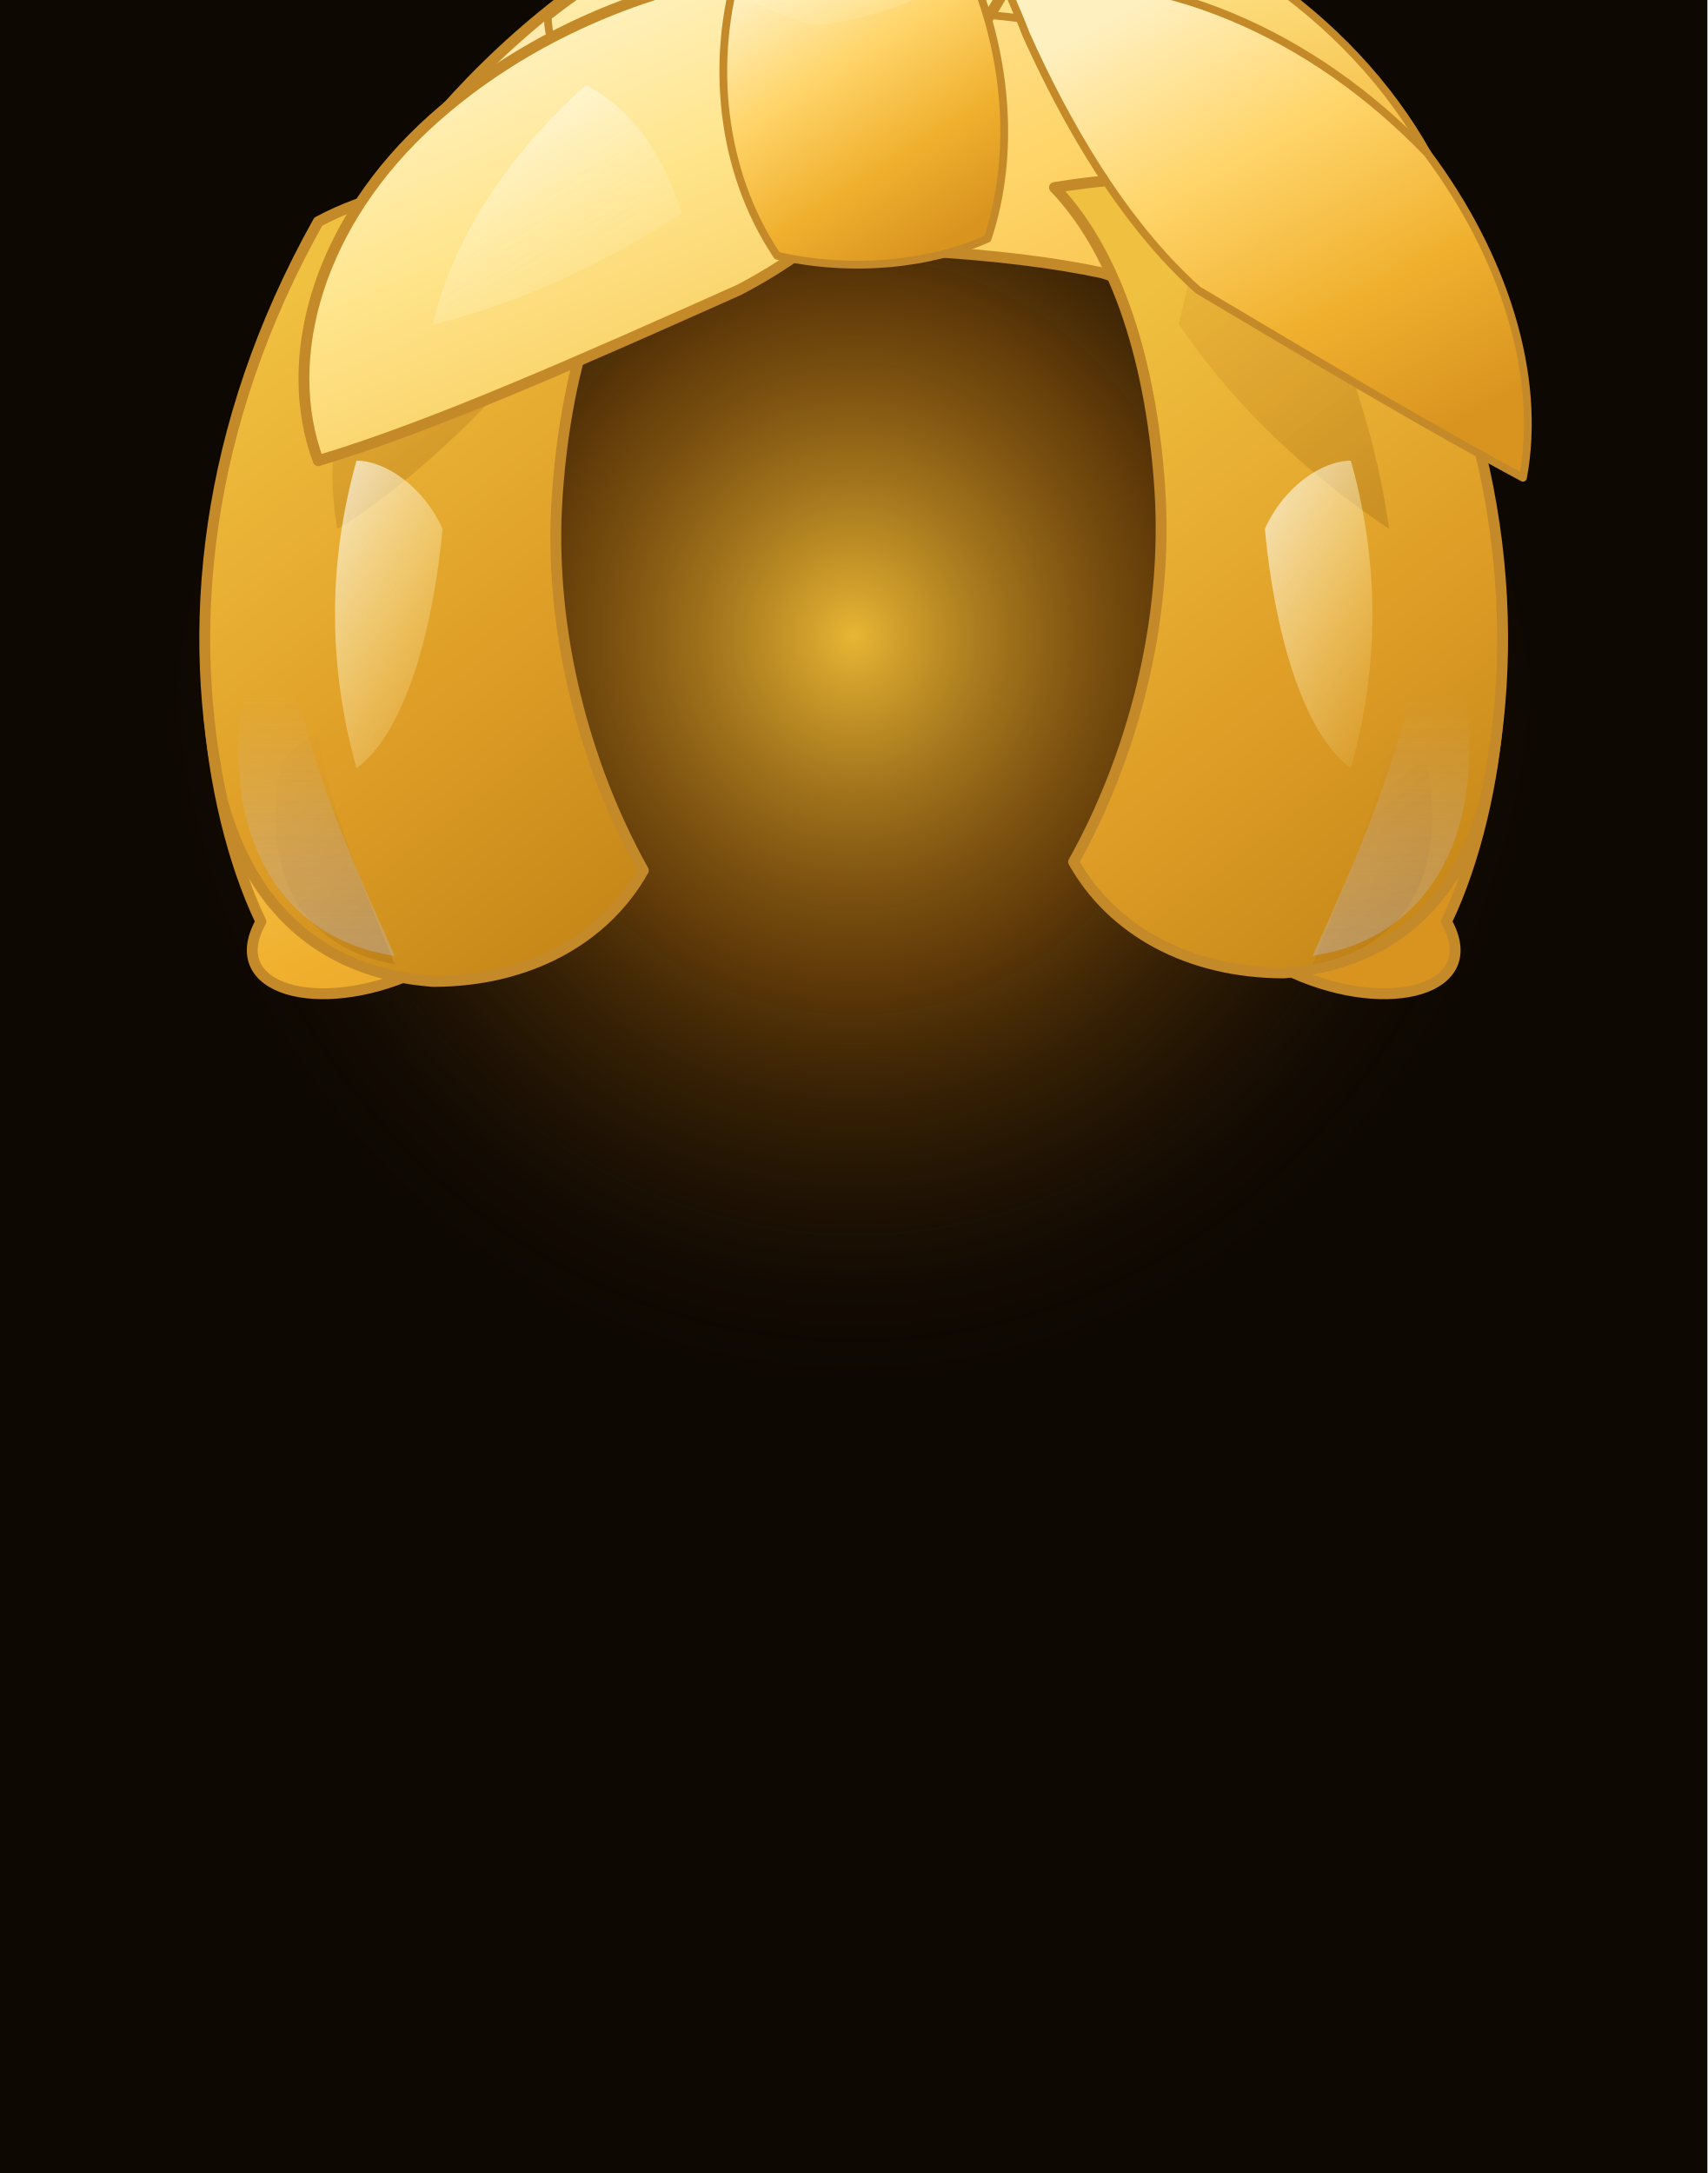
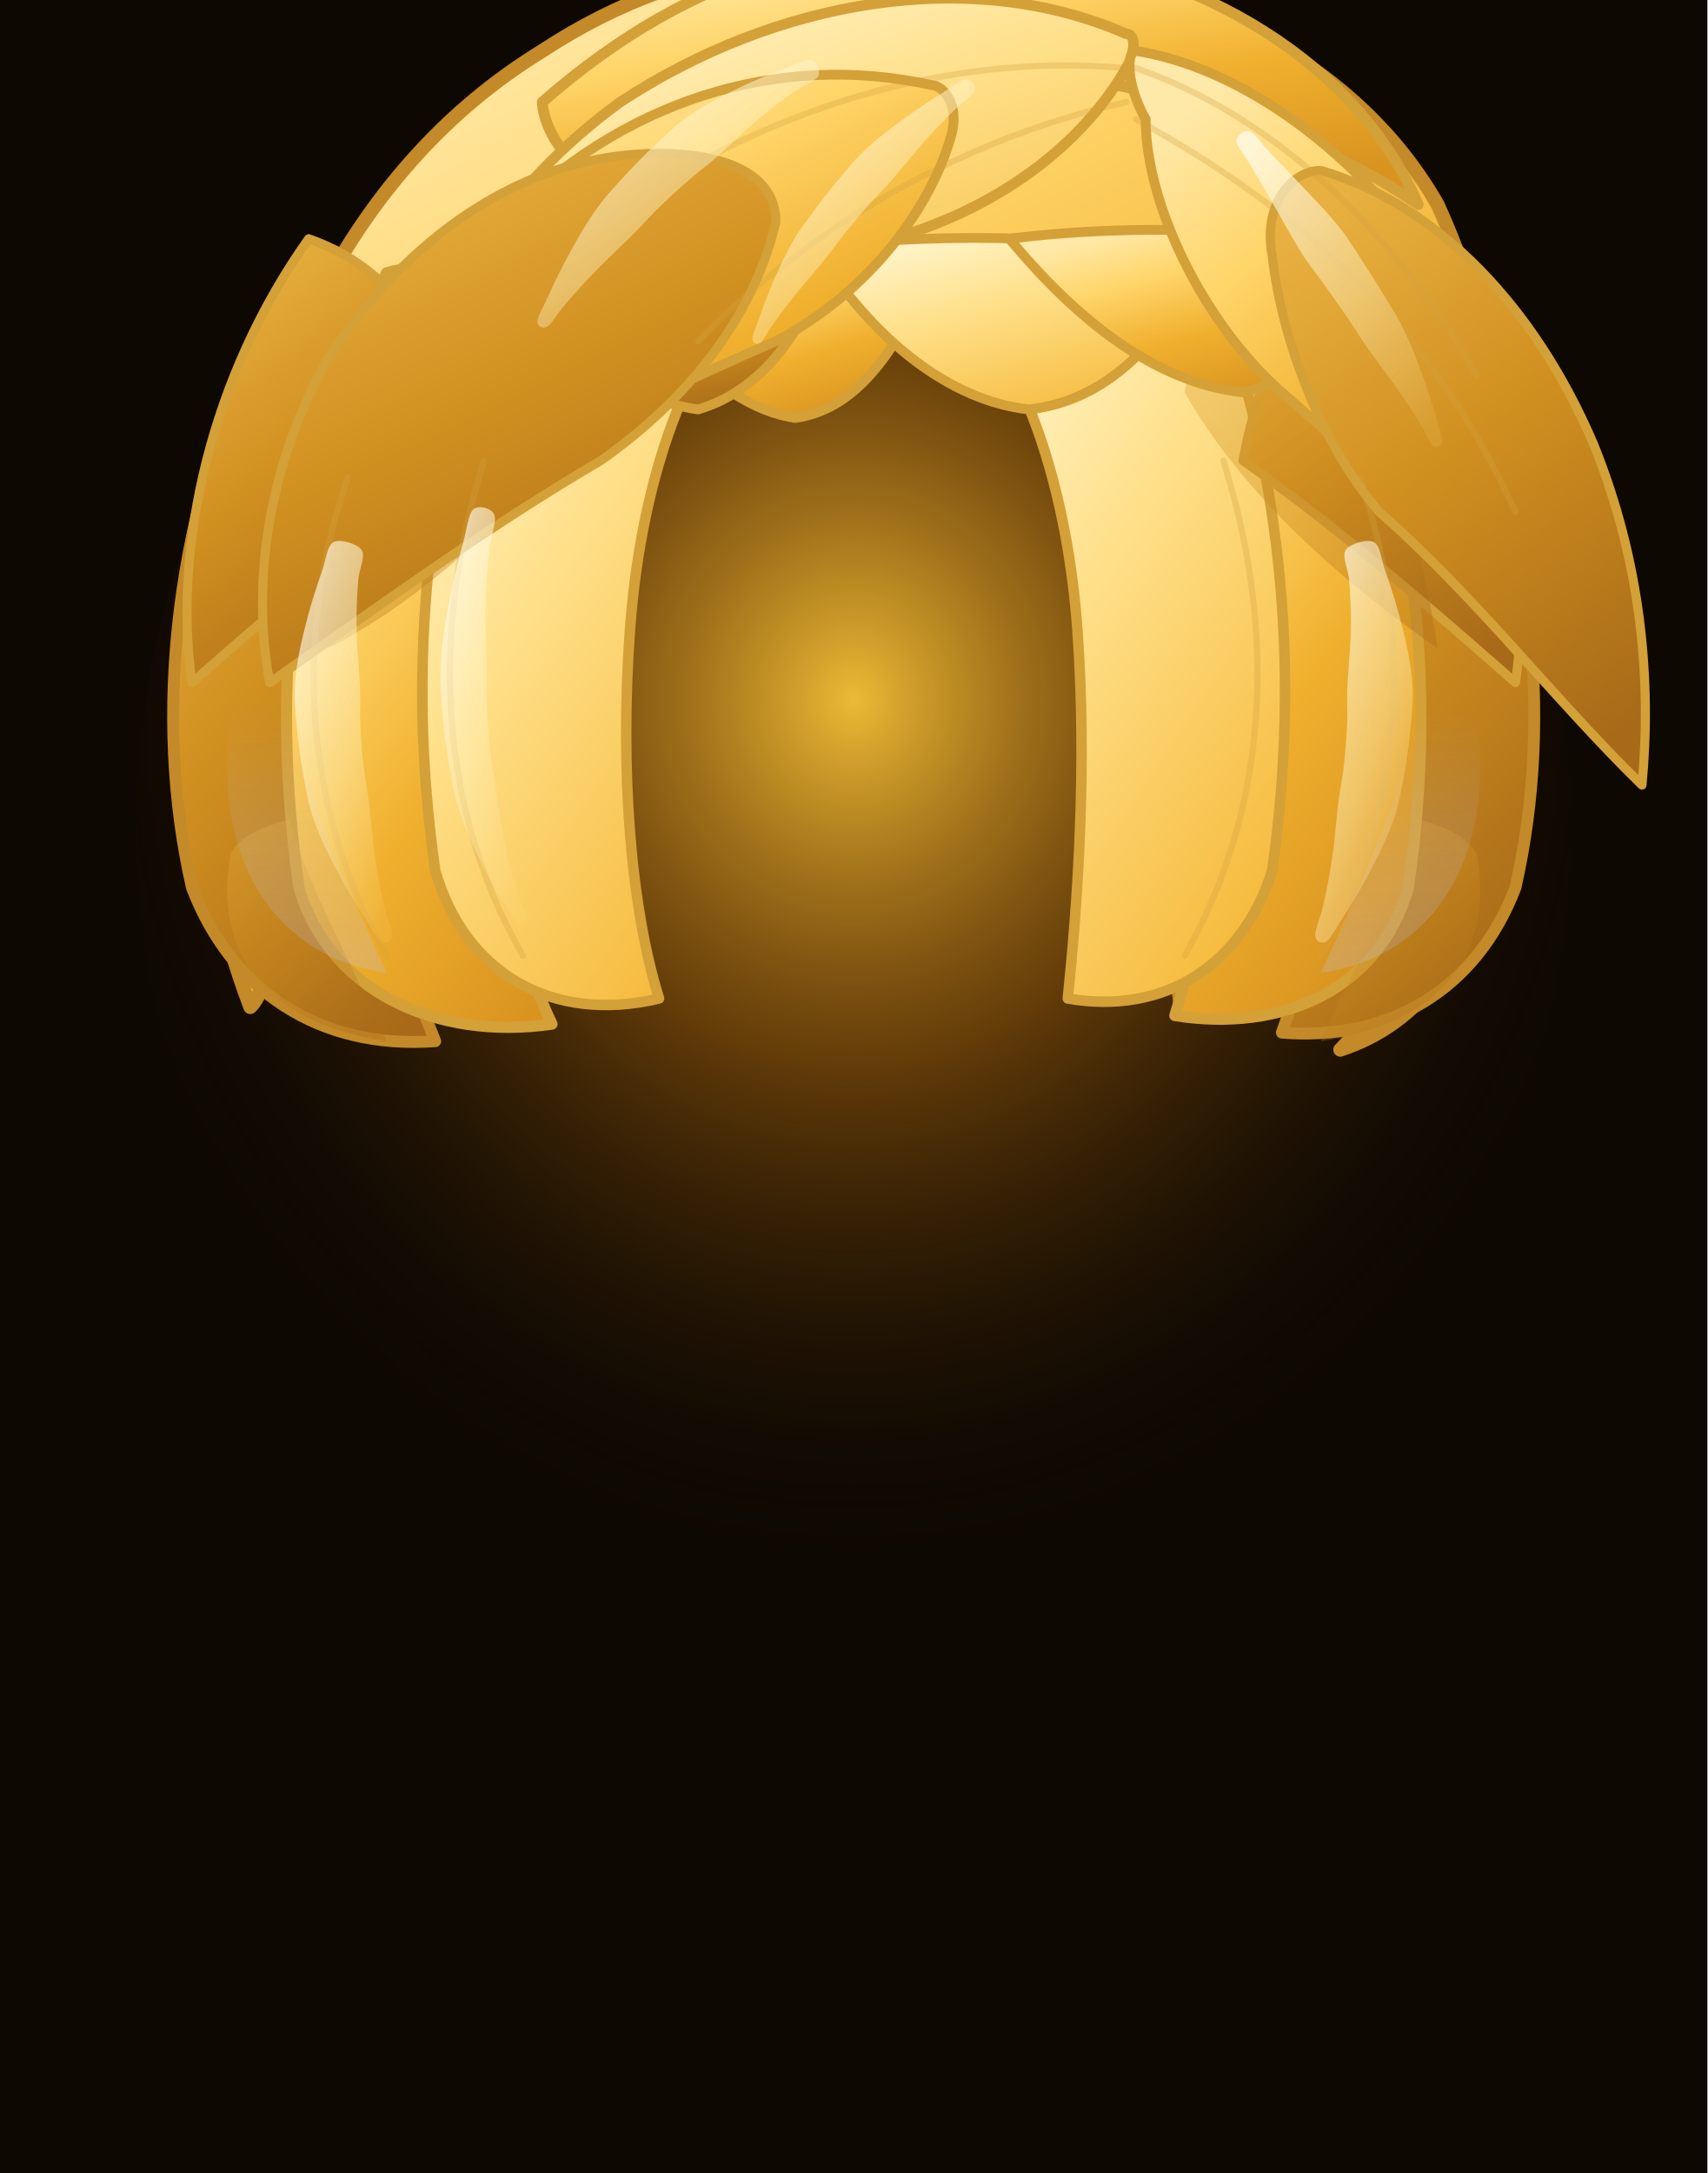
<svg xmlns="http://www.w3.org/2000/svg" viewBox="0 0 1100 1400" width="1100" height="1400">
  <defs>
-     <linearGradient id="hairGold" x1="0.25" y1="0.05" x2="0.75" y2="0.95">
-       <stop offset="0" stop-color="#FFF0C0" />
-       <stop offset="0.35" stop-color="#FFD56A" />
-       <stop offset="0.7" stop-color="#F0B02E" />
+     <linearGradient id="hairGold" x1="0.22" y1="0.05" x2="0.78" y2="0.95">
+       <stop offset="0" stop-color="#FFE9A8" />
+       <stop offset="0.28" stop-color="#FFD56A" />
+       <stop offset="0.62" stop-color="#F0B02E" />
      <stop offset="1" stop-color="#D99420" />
    </linearGradient>
-     <linearGradient id="hairLift" x1="0.2" y1="0" x2="0.8" y2="1">
-       <stop offset="0" stop-color="#FFF8D8" />
-       <stop offset="0.45" stop-color="#FFE48A" />
-       <stop offset="1" stop-color="#F5C048" />
+     <linearGradient id="hairDeep" x1="0.28" y1="0" x2="0.75" y2="1">
+       <stop offset="0" stop-color="#E8B040" />
+       <stop offset="0.45" stop-color="#D09020" />
+       <stop offset="1" stop-color="#A86A18" />
    </linearGradient>
-     <linearGradient id="hairAmber" x1="0.3" y1="0.1" x2="0.7" y2="1">
-       <stop offset="0" stop-color="#F0C040" />
-       <stop offset="0.55" stop-color="#E0A028" />
-       <stop offset="1" stop-color="#C88818" />
+     <linearGradient id="hairLift" x1="0.18" y1="0" x2="0.82" y2="1">
+       <stop offset="0" stop-color="#FFF6D0" />
+       <stop offset="0.4" stop-color="#FFE08A" />
+       <stop offset="1" stop-color="#F5B838" />
    </linearGradient>
-     <linearGradient id="hairDeep" x1="0.35" y1="0.2" x2="0.7" y2="1">
-       <stop offset="0" stop-color="#D49428" />
-       <stop offset="0.5" stop-color="#B87818" />
-       <stop offset="1" stop-color="#8A5810" />
-     </linearGradient>
-     <linearGradient id="sheen" x1="0.2" y1="0" x2="0.85" y2="1">
-       <stop offset="0" stop-color="#FFFEF8" stop-opacity="0.9" />
-       <stop offset="0.5" stop-color="#FFF2C0" stop-opacity="0.55" />
-       <stop offset="1" stop-color="#FFE8A0" stop-opacity="0.12" />
+     <linearGradient id="sheen" x1="0.15" y1="0" x2="0.85" y2="1">
+       <stop offset="0" stop-color="#FFFEF5" stop-opacity="0.88" />
+       <stop offset="0.55" stop-color="#FFF0B8" stop-opacity="0.55" />
+       <stop offset="1" stop-color="#FFE090" stop-opacity="0.15" />
    </linearGradient>
    <linearGradient id="bounce" x1="0.5" y1="0" x2="0.5" y2="1">
      <stop offset="0" stop-color="#B8C8FF" stop-opacity="0" />
-       <stop offset="0.55" stop-color="#B8C8FF" stop-opacity="0.22" />
-       <stop offset="1" stop-color="#B8C8FF" stop-opacity="0.35" />
+       <stop offset="0.55" stop-color="#B8C8FF" stop-opacity="0.18" />
+       <stop offset="1" stop-color="#B8C8FF" stop-opacity="0.28" />
    </linearGradient>
-     <radialGradient id="bgGlow" cx="0.5" cy="0.4" r="0.52">
-       <stop offset="0" stop-color="#FFC93A" stop-opacity="0.9" />
-       <stop offset="0.45" stop-color="#B9700F" stop-opacity="0.48" />
+     <radialGradient id="bgGlow" cx="0.5" cy="0.42" r="0.55">
+       <stop offset="0" stop-color="#FFC93A" stop-opacity="0.92" />
+       <stop offset="0.42" stop-color="#B9700F" stop-opacity="0.5" />
      <stop offset="1" stop-color="#0E0802" stop-opacity="0" />
    </radialGradient>
  </defs>
  <g id="Backdrop">
    <rect x="0" y="0" width="1100" height="1400" fill="#0E0802" />
-     <ellipse cx="550" cy="504" rx="440" ry="476" fill="url(#bgGlow)" />
+     <ellipse cx="550" cy="532" rx="462" ry="504" fill="url(#bgGlow)" />
  </g>
  <g id="Back Cap">
-     <path d="M 168.08 593.8 C 131.12 516.8, 118.8 384.8, 155.76 329.8 C 180.4 208.8, 254.32 76.8, 377.52 -11.2 C 451.44 -60.7, 500.72 -71.7, 550 -77.2 C 599.28 -71.7, 648.56 -60.7, 722.48 -11.2 C 845.68 76.8, 919.6 208.8, 944.24 329.8 C 981.2 384.8, 968.88 516.8, 931.92 593.8 C 956.56 637.8, 894.96 654.3, 833.36 626.8 C 870.32 560.8, 882.64 472.8, 870.32 406.8 C 845.68 538.8, 821.04 604.8, 784.08 582.8 C 777.92 516.8, 784.08 362.8, 771.76 274.8 C 765.6 219.8, 747.12 186.8, 710.16 175.8 C 648.56 162.6, 550 156, 451.44 162.6 C 389.84 175.8, 352.88 186.8, 328.24 274.8 C 315.92 362.8, 322.08 516.8, 315.92 582.8 C 278.96 604.8, 254.32 538.8, 229.68 406.8 C 217.36 472.8, 229.68 560.8, 266.64 626.8 C 205.04 654.3, 143.44 637.8, 168.08 593.8 Z" fill="url(#hairGold)" stroke="#C48928" stroke-width="7" stroke-linejoin="round" stroke-linecap="round" />
-     <path d="M 352.88 10.8 C 451.44 -66.2, 550 -88.2, 648.56 -77.2 C 771.76 -60.7, 870.32 10.8, 919.6 98.8 C 845.68 54.8, 747.12 21.8, 648.56 10.8 C 550 -0.2, 451.44 16.3, 377.52 65.8 C 352.88 43.8, 352.88 10.8, 352.88 10.8 Z" fill="url(#hairLift)" stroke="#C48928" stroke-width="5" stroke-linejoin="round" stroke-linecap="round" />
+     <path d="M 161.26 648.8 C 123.64 549.8, 111.1 417.8, 148.72 351.8 C 173.8 241.8, 223.96 109.8, 349.36 32.8 C 449.68 -33.2, 550 -33.2, 650.32 -22.2 C 775.72 -11.2, 876.04 43.8, 926.2 131.8 C 976.36 241.8, 988.9 373.8, 963.82 527.8 C 951.28 615.8, 913.66 659.8, 863.5 676.3 C 901.12 637.8, 913.66 571.8, 888.58 505.8 C 876.04 593.8, 800.8 637.8, 760.672 648.8 C 748.132 549.8, 754.402 417.8, 735.592 329.8 C 729.322 285.8, 710.512 255, 685.432 233 C 650.32 216.5, 550 211, 449.68 216.5 C 414.568 233, 389.488 255, 364.408 329.8 C 351.868 417.8, 351.868 549.8, 339.328 648.8 C 299.2 637.8, 223.96 593.8, 211.42 505.8 C 186.34 571.8, 173.8 637.8, 161.26 648.8 Z" fill="url(#hairGold)" stroke="#C48928" stroke-width="9" stroke-linejoin="round" stroke-linecap="round" />
+     <path d="M 349.36 65.8 C 449.68 -22.2, 550 -44.2, 650.32 -33.2 C 775.72 -22.2, 876.04 43.8, 913.66 131.8 C 850.96 87.8, 750.64 54.8, 650.32 43.8 C 550 32.8, 449.68 54.8, 374.44 109.8 C 349.36 87.8, 349.36 65.8, 349.36 65.8 Z" fill="url(#hairGold)" stroke="#D4A038" stroke-width="7" stroke-linejoin="round" stroke-linecap="round" />
  </g>
  <g id="Left Lock">
-     <path d="M 205.04 142.8 C 131.12 274.8, 118.8 406.8, 143.44 516.8 C 161.92 582.8, 205.04 626.8, 278.96 632.3 C 340.56 632.3, 389.84 604.8, 414.48 560.8 C 377.52 494.8, 352.88 406.8, 359.04 318.8 C 365.2 230.8, 389.84 164.8, 426.8 120.8 C 352.88 109.8, 266.64 109.8, 205.04 142.8 Z" fill="url(#hairAmber)" stroke="#C48928" stroke-width="7" stroke-linejoin="round" stroke-linecap="round" />
+     <path d="M 173.8 197.8 C 111.1 329.8, 98.56 461.8, 123.64 571.8 C 148.72 637.8, 205.15 676.3, 280.39 670.8 C 249.04 593.8, 223.96 505.8, 223.96 417.8 C 223.96 329.8, 249.04 252.8, 299.2 197.8 C 249.04 175.8, 198.88 175.8, 173.8 197.8 Z" fill="url(#hairDeep)" stroke="#C48928" stroke-width="7.65" stroke-linejoin="round" stroke-linecap="round" />
+     <path d="M 249.04 175.8 C 186.34 307.8, 173.8 439.8, 192.61 571.8 C 211.42 637.8, 280.39 670.8, 355.63 659.8 C 324.28 593.8, 311.74 505.8, 318.01 417.8 C 324.28 329.8, 349.36 252.8, 399.52 197.8 C 349.36 175.8, 286.66 164.8, 249.04 175.8 Z" fill="url(#hairGold)" stroke="#D4A038" stroke-width="7.2" stroke-linejoin="round" stroke-linecap="round" />
+     <path d="M 324.28 164.8 C 274.12 296.8, 261.58 428.8, 280.39 560.8 C 299.2 626.8, 355.63 659.8, 424.6 643.3 C 405.79 582.8, 399.52 494.8, 405.79 406.8 C 412.06 318.8, 437.14 241.8, 474.76 197.8 C 424.6 170.3, 368.17 159.3, 324.28 164.8 Z" fill="url(#hairLift)" stroke="#D4A038" stroke-width="6.75" stroke-linejoin="round" stroke-linecap="round" />
  </g>
  <g id="Right Lock">
-     <path d="M 894.96 142.8 C 968.88 274.8, 981.2 406.8, 956.56 516.8 C 938.08 582.8, 894.96 621.3, 827.2 626.8 C 765.6 626.8, 716.32 599.3, 691.68 555.3 C 728.64 489.3, 753.28 401.3, 747.12 313.3 C 740.96 225.3, 716.32 159.3, 679.36 120.8 C 747.12 109.8, 833.36 109.8, 894.96 142.8 Z" fill="url(#hairAmber)" stroke="#C48928" stroke-width="7" stroke-linejoin="round" stroke-linecap="round" />
+     <path d="M 926.2 197.8 C 988.9 329.8, 1001.44 461.8, 976.36 571.8 C 951.28 637.8, 894.85 670.8, 825.88 665.3 C 850.96 593.8, 876.04 505.8, 876.04 417.8 C 876.04 329.8, 850.96 252.8, 800.8 197.8 C 850.96 175.8, 901.12 175.8, 926.2 197.8 Z" fill="url(#hairDeep)" stroke="#C48928" stroke-width="7.65" stroke-linejoin="round" stroke-linecap="round" />
+     <path d="M 850.96 175.8 C 913.66 307.8, 926.2 439.8, 907.39 571.8 C 888.58 637.8, 825.88 665.3, 756.91 654.3 C 775.72 593.8, 788.26 505.8, 781.99 417.8 C 775.72 329.8, 750.64 252.8, 700.48 197.8 C 750.64 175.8, 813.34 164.8, 850.96 175.8 Z" fill="url(#hairGold)" stroke="#D4A038" stroke-width="7.2" stroke-linejoin="round" stroke-linecap="round" />
+     <path d="M 775.72 164.8 C 825.88 296.8, 838.42 428.8, 819.61 560.8 C 800.8 621.3, 750.64 654.3, 687.94 643.3 C 694.21 582.8, 700.48 494.8, 694.21 406.8 C 687.94 318.8, 662.86 241.8, 625.24 197.8 C 675.4 170.3, 731.83 159.3, 775.72 164.8 Z" fill="url(#hairLift)" stroke="#D4A038" stroke-width="6.75" stroke-linejoin="round" stroke-linecap="round" />
+   </g>
+   <g id="Side Caps">
+     <path d="M 198.88 153.8 C 136.18 241.8, 111.1 351.8, 123.64 439.8 C 173.8 395.8, 236.5 340.8, 299.2 296.8 C 286.66 230.8, 261.58 175.8, 198.88 153.8 Z" fill="url(#hairDeep)" stroke="#D4A038" stroke-width="5.85" stroke-linejoin="round" stroke-linecap="round" />
+     <path d="M 901.12 153.8 C 963.82 241.8, 988.9 351.8, 976.36 439.8 C 926.2 395.8, 863.5 340.8, 800.8 296.8 C 813.34 230.8, 838.42 175.8, 901.12 153.8 Z" fill="url(#hairDeep)" stroke="#D4A038" stroke-width="5.85" stroke-linejoin="round" stroke-linecap="round" />
  </g>
  <g id="Shadows" fill="url(#hairDeep)">
-     <path d="M 278.96 120.8 C 229.68 186.8, 205.04 274.8, 217.36 340.8 C 254.32 318.8, 303.6 274.8, 340.56 230.8 C 328.24 164.8, 303.6 126.3, 278.96 120.8 Z" opacity="0.28" />
-     <path d="M 796.4 109.8 C 845.68 164.8, 882.64 252.8, 894.96 340.8 C 845.68 307.8, 796.4 263.8, 759.44 208.8 C 771.76 153.8, 784.08 120.8, 796.4 109.8 Z" opacity="0.26" />
-     <path d="M 180.4 494.8 C 168.08 560.8, 192.72 610.3, 254.32 621.3 C 229.68 560.8, 211.2 516.8, 205.04 472.8 C 192.72 478.3, 186.56 483.8, 180.4 494.8 Z" opacity="0.22" />
-     <path d="M 919.6 494.8 C 931.92 560.8, 907.28 610.3, 845.68 621.3 C 870.32 560.8, 888.8 516.8, 894.96 472.8 C 907.28 478.3, 913.44 483.8, 919.6 494.8 Z" opacity="0.22" />
+     <path d="M 274.12 153.8 C 223.96 241.8, 198.88 351.8, 211.42 417.8 C 274.12 384.8, 336.82 329.8, 374.44 263.8 C 349.36 197.8, 311.74 153.8, 274.12 153.8 Z" opacity="0.38" />
+     <path d="M 825.88 142.8 C 876.04 219.8, 913.66 329.8, 926.2 417.8 C 863.5 373.8, 800.8 318.8, 763.18 252.8 C 775.72 186.8, 800.8 142.8, 825.88 142.8 Z" opacity="0.36" />
+     <path d="M 148.72 549.8 C 136.18 615.8, 173.8 659.8, 249.04 670.8 C 223.96 615.8, 198.88 571.8, 186.34 527.8 C 167.53 533.3, 154.99 538.8, 148.72 549.8 Z" opacity="0.32" />
+     <path d="M 951.28 549.8 C 963.82 615.8, 926.2 659.8, 850.96 670.8 C 876.04 615.8, 901.12 571.8, 913.66 527.8 C 932.47 533.3, 945.01 538.8, 951.28 549.8 Z" opacity="0.3" />
  </g>
-   <g id="Bounce Light" fill="url(#bounce)" opacity="0.85">
-     <path d="M 155.76 450.8 C 143.44 538.8, 180.4 604.8, 254.32 615.8 C 229.68 560.8, 205.04 505.8, 192.72 450.8 C 180.4 445.3, 161.92 445.3, 155.76 450.8 Z" />
-     <path d="M 944.24 450.8 C 956.56 538.8, 919.6 604.8, 845.68 615.8 C 870.32 560.8, 894.96 505.8, 907.28 450.8 C 919.6 445.3, 938.08 445.3, 944.24 450.8 Z" />
+   <g id="Bounce Light" fill="url(#bounce)" opacity="0.8">
+     <path d="M 148.72 461.8 C 136.18 549.8, 173.8 615.8, 249.04 626.8 C 223.96 571.8, 198.88 516.8, 186.34 461.8 C 173.8 456.3, 154.99 456.3, 148.72 461.8 Z" />
+     <path d="M 951.28 461.8 C 963.82 549.8, 926.2 615.8, 850.96 626.8 C 876.04 571.8, 901.12 516.8, 913.66 461.8 C 926.2 456.3, 945.01 456.3, 951.28 461.8 Z" />
  </g>
  <g id="Front Bangs">
-     <path d="M 648.56 -11.2 C 525.36 -44.2, 377.52 -11.2, 278.96 76.8 C 205.04 142.8, 180.4 230.8, 205.04 296.8 C 278.96 274.8, 377.52 230.8, 476.08 186.8 C 550 148.3, 599.28 87.8, 623.92 32.8 C 636.24 10.8, 648.56 -5.7, 648.56 -11.2 Z" fill="url(#hairLift)" stroke="#C48928" stroke-width="7" stroke-linejoin="round" stroke-linecap="round" />
-     <path d="M 476.08 -22.2 C 525.36 -38.7, 574.64 -38.7, 623.92 -22.2 C 648.56 32.8, 654.72 98.8, 636.24 153.8 C 599.28 170.3, 550 175.8, 500.72 164.8 C 463.76 109.8, 457.6 38.3, 476.08 -22.2 Z" fill="url(#hairGold)" stroke="#C48928" stroke-width="5" stroke-linejoin="round" stroke-linecap="round" />
-     <path d="M 648.56 -11.2 C 747.12 -22.2, 845.68 21.8, 919.6 98.8 C 968.88 164.8, 993.52 241.8, 981.2 307.8 C 919.6 274.8, 845.68 230.8, 771.76 186.8 C 722.48 142.8, 685.52 76.8, 660.88 21.8 C 654.72 5.3, 648.56 -5.7, 648.56 -11.2 Z" fill="url(#hairGold)" stroke="#C48928" stroke-width="5" stroke-linejoin="round" stroke-linecap="round" />
+     <path d="M 399.52 175.8 C 437.14 230.8, 474.76 263.8, 512.38 269.3 C 550 263.8, 575.08 230.8, 600.16 175.8 C 550 170.3, 474.76 170.3, 399.52 175.8 Z" fill="url(#hairGold)" stroke="#D4A038" stroke-width="6.3" stroke-linejoin="round" stroke-linecap="round" />
+     <path d="M 524.92 159.3 C 562.54 219.8, 612.7 258.3, 662.86 263.8 C 713.02 258.3, 750.64 219.8, 775.72 164.8 C 713.02 153.8, 612.7 148.3, 524.92 159.3 Z" fill="url(#hairLift)" stroke="#D4A038" stroke-width="6.3" stroke-linejoin="round" stroke-linecap="round" />
+     <path d="M 650.32 153.8 C 700.48 214.3, 750.64 247.3, 800.8 252.8 C 844.69 241.8, 876.04 203.3, 888.58 164.8 C 838.42 148.3, 738.1 142.8, 650.32 153.8 Z" fill="url(#hairGold)" stroke="#D4A038" stroke-width="6.3" stroke-linejoin="round" stroke-linecap="round" />
+     <path d="M 349.36 192.3 C 374.44 236.3, 412.06 258.3, 449.68 263.8 C 487.3 252.8, 512.38 219.8, 524.92 186.8 C 462.22 181.3, 399.52 181.3, 349.36 192.3 Z" fill="url(#hairDeep)" stroke="#D4A038" stroke-width="6.3" stroke-linejoin="round" stroke-linecap="round" />
+     <path d="M 299.2 153.8 C 274.12 197.8, 261.58 252.8, 274.12 296.8 C 324.28 285.8, 374.44 252.8, 399.52 208.8 C 374.44 164.8, 336.82 148.3, 299.2 153.8 Z" fill="url(#hairLift)" stroke="#D4A038" stroke-width="6.3" stroke-linejoin="round" stroke-linecap="round" />
  </g>
-   <g id="Highlights" fill="url(#sheen)">
-     <path d="M 451.44 -33.2 C 500.72 -49.7, 574.64 -55.2, 648.56 -44.2 C 623.92 -11.2, 574.64 10.8, 525.36 16.3 C 482.24 5.3, 457.6 -16.7, 451.44 -33.2 Z" opacity="0.88" />
-     <path d="M 377.52 54.8 C 328.24 98.8, 291.28 153.8, 278.96 208.8 C 328.24 197.8, 389.84 170.3, 439.12 137.3 C 426.8 98.8, 408.32 71.3, 377.52 54.8 Z" opacity="0.82" />
-     <path d="M 229.68 296.8 C 211.2 362.8, 211.2 428.8, 229.68 494.8 C 260.48 472.8, 278.96 406.8, 285.12 340.8 C 272.8 313.3, 248.16 296.8, 229.68 296.8 Z" opacity="0.72" />
-     <path d="M 870.32 296.8 C 888.8 362.8, 888.8 428.8, 870.32 494.8 C 839.52 472.8, 821.04 406.8, 814.88 340.8 C 827.2 313.3, 851.84 296.8, 870.32 296.8 Z" opacity="0.72" />
+   <g id="Crown Leaves">
+     <path d="M 725.56 21.8 C 625.24 -22.2, 499.84 -0.2, 399.52 65.8 C 324.28 120.8, 286.66 186.8, 274.12 252.8 C 374.44 230.8, 474.76 186.8, 575.08 153.8 C 650.32 131.8, 700.48 87.8, 725.56 43.8 C 731.83 32.8, 731.83 21.8, 725.56 21.8 Z" fill="url(#hairLift)" stroke="#D4A038" stroke-width="6.75" stroke-linejoin="round" stroke-linecap="round" />
+     <path d="M 600.16 54.8 C 499.84 32.8, 399.52 65.8, 324.28 142.8 C 261.58 208.8, 236.5 285.8, 236.5 351.8 C 311.74 307.8, 399.52 263.8, 499.84 219.8 C 562.54 186.8, 600.16 131.8, 612.7 87.8 C 618.97 65.8, 606.43 54.8, 600.16 54.8 Z" fill="url(#hairGold)" stroke="#D4A038" stroke-width="6.3" stroke-linejoin="round" stroke-linecap="round" />
+     <path d="M 424.6 98.8 C 336.82 98.8, 261.58 153.8, 211.42 230.8 C 173.8 296.8, 161.26 373.8, 173.8 439.8 C 236.5 395.8, 311.74 340.8, 386.98 296.8 C 449.68 252.8, 487.3 197.8, 499.84 142.8 C 499.84 109.8, 462.22 98.8, 424.6 98.8 Z" fill="url(#hairDeep)" stroke="#D4A038" stroke-width="5.85" stroke-linejoin="round" stroke-linecap="round" />
+     <path d="M 731.83 32.8 C 800.8 43.8, 876.04 98.8, 926.2 175.8 C 976.36 252.8, 1001.44 329.8, 1007.71 406.8 C 951.28 362.8, 888.58 307.8, 825.88 252.8 C 775.72 208.8, 738.1 131.8, 738.1 76.8 C 725.56 54.8, 725.56 32.8, 731.83 32.8 Z" fill="url(#hairGold)" stroke="#D4A038" stroke-width="6.3" stroke-linejoin="round" stroke-linecap="round" />
+     <path d="M 850.96 109.8 C 926.2 131.8, 988.9 197.8, 1026.52 285.8 C 1057.87 362.8, 1064.14 439.8, 1057.87 505.8 C 1001.44 450.8, 951.28 384.8, 888.58 329.8 C 850.96 285.8, 825.88 219.8, 819.61 164.8 C 813.34 131.8, 832.15 109.8, 850.96 109.8 Z" fill="url(#hairDeep)" stroke="#D4A038" stroke-width="5.85" stroke-linejoin="round" stroke-linecap="round" />
+   </g>
+   <g id="Flow Lines" fill="none" stroke="#D4A040" stroke-width="4" stroke-linecap="round" opacity="0.32">
+     <path d="M 725.56 43.8 C 720.337 43.531, 704.655 42.353, 694.225 42.183 C 683.794 42.013, 673.363 42.226, 662.976 42.781 C 652.589 43.337, 642.216 44.263, 631.902 45.519 C 621.587 46.775, 611.302 48.388, 601.089 50.319 C 590.876 52.249, 580.707 54.524, 570.624 57.104 C 560.542 59.685, 550.518 62.596, 540.595 65.8 C 530.672 69.004, 520.822 72.526, 511.088 76.329 C 501.354 80.131, 491.707 84.239, 482.191 88.615 C 472.675 92.99, 463.26 97.658, 453.991 102.581 C 444.721 107.504, 435.568 112.707, 426.574 118.152 C 417.58 123.597, 408.717 129.309, 400.028 135.25 C 391.339 141.192, 378.705 150.708, 374.44 153.8" />
+     <path d="M 725.56 65.8 C 721.382 66.83, 708.835 69.698, 700.495 71.981 C 692.154 74.264, 683.813 76.777, 675.516 79.499 C 667.219 82.221, 658.936 85.167, 650.712 88.316 C 642.487 91.465, 634.292 94.83, 626.169 98.393 C 618.046 101.955, 609.967 105.728, 601.974 109.692 C 593.982 113.656, 586.048 117.823, 578.215 122.175 C 570.382 126.527, 562.622 131.076, 554.978 135.804 C 547.334 140.532, 539.777 145.45, 532.351 150.541 C 524.925 155.631, 517.6 160.906, 510.421 166.347 C 503.241 171.787, 496.178 177.406, 489.274 183.184 C 482.37 188.962, 475.597 194.912, 468.998 201.015 C 462.399 207.117, 452.9 216.669, 449.68 219.8" />
+     <path d="M 731.83 43.8 C 735.683 45.325, 747.376 49.612, 754.947 52.948 C 762.518 56.283, 769.959 59.924, 777.258 63.814 C 784.558 67.703, 791.723 71.879, 798.743 76.284 C 805.763 80.689, 812.645 85.362, 819.378 90.244 C 826.111 95.127, 832.703 100.258, 839.142 105.58 C 845.581 110.901, 851.876 116.452, 858.014 122.175 C 864.152 127.898, 870.141 133.831, 875.971 139.916 C 881.801 146.002, 887.478 152.279, 892.992 158.689 C 898.506 165.099, 903.864 171.681, 909.055 178.378 C 914.247 185.075, 919.278 191.924, 924.139 198.869 C 929 205.814, 933.698 212.893, 938.221 220.048 C 942.745 227.203, 949.104 238.175, 951.28 241.8" />
+     <path d="M 731.83 76.8 C 736.643 79.59, 751.377 87.872, 760.709 93.542 C 770.041 99.212, 779.069 104.958, 787.825 110.819 C 796.58 116.679, 805.042 122.629, 813.242 128.706 C 821.442 134.783, 829.36 140.962, 837.027 147.281 C 844.694 153.601, 852.088 160.034, 859.244 166.621 C 866.399 173.207, 873.293 179.921, 879.959 186.8 C 886.624 193.679, 893.039 200.699, 899.237 207.896 C 905.434 215.094, 911.392 222.444, 917.143 229.985 C 922.894 237.526, 928.417 245.233, 933.744 253.144 C 939.07 261.054, 944.179 269.143, 949.103 277.448 C 954.027 285.753, 958.744 294.249, 963.287 302.975 C 967.829 311.7, 974.181 325.329, 976.36 329.8" />
+     <path d="M 223.96 307.8 C 222.565 312.381, 218.041 326.138, 215.593 335.287 C 213.145 344.437, 211.045 353.587, 209.272 362.698 C 207.499 371.81, 206.067 380.908, 204.954 389.956 C 203.841 399.004, 203.062 408.026, 202.596 416.985 C 202.129 425.944, 201.988 434.864, 202.153 443.709 C 202.317 452.553, 202.801 461.346, 203.582 470.05 C 204.364 478.754, 205.457 487.395, 206.841 495.933 C 208.225 504.472, 209.913 512.934, 211.884 521.281 C 213.856 529.629, 216.125 537.888, 218.67 546.019 C 221.214 554.15, 224.05 562.179, 227.153 570.069 C 230.257 577.958, 233.643 585.732, 237.291 593.354 C 240.939 600.976, 247.082 612.059, 249.04 615.8" />
+     <path d="M 311.74 296.8 C 310.345 301.802, 305.821 316.892, 303.373 326.814 C 300.925 336.737, 298.825 346.582, 297.052 356.332 C 295.279 366.083, 293.847 375.75, 292.734 385.316 C 291.621 394.881, 290.842 404.358, 290.376 413.726 C 289.909 423.094, 289.768 432.367, 289.933 441.525 C 290.097 450.683, 290.581 459.74, 291.363 468.675 C 292.144 477.61, 293.237 486.438, 294.621 495.137 C 296.005 503.837, 297.693 512.422, 299.664 520.874 C 301.636 529.326, 303.905 537.656, 306.45 545.847 C 308.994 554.037, 311.83 562.101, 314.933 570.018 C 318.037 577.934, 321.423 585.718, 325.071 593.348 C 328.719 600.978, 334.862 612.058, 336.82 615.8" />
+     <path d="M 876.04 307.8 C 877.435 312.381, 881.959 326.138, 884.407 335.287 C 886.855 344.437, 888.955 353.587, 890.728 362.698 C 892.501 371.81, 893.933 380.908, 895.046 389.956 C 896.159 399.004, 896.938 408.026, 897.404 416.985 C 897.871 425.944, 898.012 434.864, 897.847 443.709 C 897.683 452.553, 897.199 461.346, 896.418 470.05 C 895.636 478.754, 894.543 487.395, 893.159 495.933 C 891.775 504.472, 890.087 512.934, 888.116 521.281 C 886.144 529.629, 883.875 537.888, 881.33 546.019 C 878.786 554.15, 875.95 562.179, 872.847 570.069 C 869.743 577.958, 866.357 585.732, 862.709 593.354 C 859.061 600.976, 852.918 612.059, 850.96 615.8" />
+     <path d="M 788.26 296.8 C 789.655 301.802, 794.179 316.892, 796.627 326.814 C 799.075 336.737, 801.175 346.582, 802.948 356.332 C 804.721 366.083, 806.153 375.75, 807.266 385.316 C 808.379 394.881, 809.158 404.358, 809.624 413.726 C 810.091 423.094, 810.232 432.367, 810.067 441.525 C 809.903 450.683, 809.419 459.74, 808.638 468.675 C 807.856 477.61, 806.763 486.438, 805.379 495.137 C 803.995 503.837, 802.307 512.422, 800.336 520.874 C 798.364 529.326, 796.095 537.656, 793.55 545.847 C 791.006 554.037, 788.17 562.101, 785.067 570.018 C 781.963 577.934, 778.577 585.718, 774.929 593.348 C 771.281 600.978, 765.138 612.058, 763.18 615.8" />
+   </g>
+   <g id="Highlights" fill="url(#sheen)" opacity="0.8">
+     <path d="M 522.653 38.632 C 519.02 37.855, 511.105 42.237, 505.383 44.307 C 499.661 46.378, 493.966 48.637, 488.324 51.052 C 482.682 53.468, 477.075 56.062, 471.53 58.8 C 465.985 61.537, 460.391 64.326, 455.053 67.479 C 449.715 70.632, 444.41 73.957, 439.503 77.715 C 434.596 81.473, 430.139 85.83, 425.612 90.027 C 421.085 94.224, 416.658 98.526, 412.34 102.896 C 408.022 107.267, 403.807 111.73, 399.705 116.25 C 395.603 120.77, 391.439 125.237, 387.727 130.018 C 384.015 134.798, 380.651 139.867, 377.433 144.936 C 374.215 150.005, 371.29 155.252, 368.42 160.429 C 365.551 165.607, 362.814 170.809, 360.217 175.999 C 357.621 181.189, 355.159 186.393, 352.841 191.57 C 350.523 196.747, 346.381 203.9, 346.31 207.061 C 346.238 210.223, 349.668 212.087, 352.41 210.539 C 355.152 208.99, 359.205 201.988, 362.761 197.769 C 366.317 193.549, 369.985 189.356, 373.746 185.222 C 377.508 181.087, 381.376 176.99, 385.331 172.963 C 389.286 168.936, 393.423 165.028, 397.477 161.061 C 401.532 157.094, 405.668 153.199, 409.658 149.16 C 413.649 145.122, 417.406 140.865, 421.417 136.831 C 425.429 132.797, 429.537 128.825, 433.725 124.954 C 437.914 121.083, 442.194 117.287, 446.547 113.602 C 450.901 109.918, 455.517 106.562, 459.848 102.848 C 464.179 99.133, 468.293 95.179, 472.531 91.316 C 476.769 87.454, 480.924 83.444, 485.274 79.671 C 489.625 75.899, 494.078 72.223, 498.633 68.682 C 503.188 65.14, 507.845 61.707, 512.604 58.422 C 517.363 55.136, 525.512 52.266, 527.187 48.968 C 528.861 45.67, 526.287 39.409, 522.653 38.632 Z" />
+     <path d="M 622.503 50.9 C 619.171 51.009, 612.776 56.421, 607.989 59.356 C 603.202 62.292, 598.459 65.355, 593.781 68.511 C 589.103 71.667, 584.477 74.939, 579.922 78.29 C 575.366 81.642, 570.785 85.019, 566.448 88.621 C 562.111 92.224, 557.828 95.93, 553.9 99.904 C 549.972 103.878, 546.456 108.241, 542.879 112.466 C 539.302 116.692, 535.818 120.967, 532.439 125.257 C 529.059 129.547, 525.776 133.875, 522.601 138.206 C 519.427 142.537, 516.195 146.792, 513.391 151.244 C 510.587 155.697, 508.114 160.333, 505.776 164.921 C 503.437 169.509, 501.372 174.194, 499.361 178.774 C 497.35 183.354, 495.462 187.91, 493.709 192.401 C 491.956 196.893, 490.33 201.347, 488.843 205.723 C 487.357 210.099, 484.629 216.118, 484.79 218.655 C 484.951 221.192, 487.731 222.388, 489.81 220.945 C 491.889 219.501, 494.668 213.667, 497.264 209.993 C 499.86 206.319, 502.572 202.612, 505.386 198.901 C 508.2 195.191, 511.126 191.457, 514.148 187.731 C 517.169 184.004, 520.375 180.319, 523.518 176.545 C 526.66 172.771, 529.897 169.005, 533.003 165.087 C 536.109 161.169, 539.008 157.037, 542.155 153.038 C 545.302 149.039, 548.551 145.045, 551.886 141.093 C 555.222 137.141, 558.654 133.206, 562.166 129.326 C 565.679 125.446, 569.445 121.759, 572.962 117.812 C 576.48 113.865, 579.826 109.73, 583.273 105.643 C 586.72 101.557, 590.097 97.349, 593.646 93.293 C 597.194 89.236, 600.837 85.228, 604.564 81.305 C 608.292 77.381, 612.111 73.517, 616.013 69.75 C 619.915 65.983, 626.895 61.842, 627.977 58.7 C 629.059 55.559, 625.834 50.79, 622.503 50.9 Z" />
+     <path d="M 796.607 90.987 C 796.72 94.617, 802.662 101.26, 805.672 106.391 C 808.682 111.522, 811.69 116.651, 814.665 121.772 C 817.64 126.893, 820.603 132.01, 823.522 137.117 C 826.441 142.224, 829.224 147.405, 832.178 152.413 C 835.133 157.42, 838.049 162.413, 841.249 167.16 C 844.448 171.908, 848.057 176.324, 851.375 180.9 C 854.693 185.475, 857.963 190.046, 861.158 194.612 C 864.353 199.178, 867.49 203.74, 870.545 208.297 C 873.599 212.854, 876.421 217.5, 879.483 221.954 C 882.546 226.408, 885.775 230.702, 888.919 235.018 C 892.063 239.334, 895.294 243.558, 898.345 247.85 C 901.396 252.141, 904.364 256.443, 907.224 260.767 C 910.085 265.091, 912.855 269.428, 915.51 273.793 C 918.165 278.159, 920.863 285.15, 923.153 286.958 C 925.442 288.766, 928.874 287.548, 929.247 284.642 C 929.621 281.736, 926.808 274.584, 925.392 269.521 C 923.976 264.458, 922.42 259.366, 920.754 254.262 C 919.087 249.157, 917.29 244.03, 915.393 238.893 C 913.496 233.756, 911.56 228.552, 909.372 223.439 C 907.184 218.326, 904.882 213.192, 902.265 208.217 C 899.649 203.242, 896.609 198.461, 893.673 193.589 C 890.738 188.717, 887.721 183.851, 884.652 178.988 C 881.583 174.126, 878.443 169.268, 875.259 164.415 C 872.076 159.561, 869.055 154.549, 865.552 149.868 C 862.049 145.187, 858.153 140.752, 854.24 136.33 C 850.328 131.909, 846.152 127.662, 842.076 123.34 C 838 119.018, 833.894 114.707, 829.783 110.4 C 825.671 106.092, 821.539 101.793, 817.407 97.495 C 813.275 93.197, 808.46 85.698, 804.993 84.613 C 801.527 83.528, 796.494 87.357, 796.607 90.987 Z" />
+     <path d="M 214.915 349.222 C 210.663 351.498, 209.782 361.717, 207.49 368.03 C 205.198 374.344, 203.09 380.706, 201.164 387.103 C 199.238 393.501, 197.495 399.943, 195.933 406.415 C 194.372 412.887, 192.821 419.4, 191.795 425.936 C 190.768 432.472, 189.925 439.081, 189.774 445.631 C 189.623 452.182, 190.343 458.741, 190.888 465.24 C 191.433 471.739, 192.158 478.205, 193.044 484.625 C 193.931 491.045, 194.992 497.427, 196.208 503.76 C 197.425 510.092, 198.527 516.458, 200.344 522.618 C 202.161 528.778, 204.574 534.812, 207.111 540.718 C 209.648 546.625, 212.618 552.376, 215.566 558.059 C 218.515 563.743, 221.602 569.33, 224.803 574.819 C 228.004 580.307, 231.335 585.698, 234.774 590.988 C 238.213 596.279, 242.456 604.553, 245.434 606.562 C 248.413 608.57, 252.225 606.585, 252.646 603.038 C 253.067 599.492, 249.372 591.206, 247.96 585.283 C 246.548 579.36, 245.285 573.425, 244.175 567.499 C 243.066 561.572, 242.106 555.642, 241.302 549.726 C 240.497 543.811, 239.987 537.867, 239.347 532.007 C 238.706 526.147, 238.225 520.325, 237.458 514.566 C 236.692 508.806, 235.503 503.173, 234.748 497.45 C 233.993 491.726, 233.384 485.981, 232.931 480.225 C 232.477 474.469, 232.172 468.695, 232.025 462.914 C 231.879 457.133, 232.227 451.355, 232.052 445.538 C 231.876 439.72, 231.338 433.912, 230.972 428.008 C 230.607 422.104, 230.056 416.136, 229.859 410.111 C 229.662 404.087, 229.632 398, 229.792 391.861 C 229.953 385.722, 230.288 379.523, 230.824 373.276 C 231.359 367.029, 235.656 358.387, 233.005 354.378 C 230.353 350.369, 219.168 346.947, 214.915 349.222 Z" />
+     <path d="M 866.995 354.378 C 864.344 358.387, 868.641 367.029, 869.176 373.276 C 869.712 379.523, 870.047 385.722, 870.208 391.861 C 870.368 398, 870.338 404.087, 870.141 410.111 C 869.944 416.136, 869.393 422.104, 869.028 428.008 C 868.662 433.912, 868.124 439.72, 867.948 445.538 C 867.773 451.355, 868.121 457.133, 867.975 462.914 C 867.828 468.695, 867.523 474.469, 867.069 480.225 C 866.616 485.981, 866.007 491.726, 865.252 497.45 C 864.497 503.173, 863.308 508.806, 862.542 514.566 C 861.775 520.325, 861.294 526.147, 860.653 532.007 C 860.013 537.867, 859.503 543.811, 858.698 549.726 C 857.894 555.642, 856.934 561.572, 855.825 567.499 C 854.715 573.425, 853.452 579.36, 852.04 585.283 C 850.628 591.206, 846.933 599.492, 847.354 603.038 C 847.775 606.585, 851.587 608.57, 854.566 606.562 C 857.544 604.553, 861.787 596.279, 865.226 590.988 C 868.665 585.698, 871.996 580.307, 875.197 574.819 C 878.398 569.33, 881.485 563.743, 884.434 558.059 C 887.382 552.376, 890.352 546.625, 892.889 540.718 C 895.426 534.812, 897.839 528.778, 899.656 522.618 C 901.473 516.458, 902.575 510.092, 903.792 503.76 C 905.008 497.427, 906.069 491.045, 906.956 484.625 C 907.842 478.205, 908.567 471.739, 909.112 465.24 C 909.657 458.741, 910.377 452.182, 910.226 445.631 C 910.075 439.081, 909.232 432.472, 908.205 425.936 C 907.179 419.4, 905.628 412.887, 904.067 406.415 C 902.505 399.943, 900.762 393.501, 898.836 387.103 C 896.91 380.706, 894.802 374.344, 892.51 368.03 C 890.218 361.717, 889.337 351.498, 885.085 349.222 C 880.832 346.947, 869.647 350.369, 866.995 354.378 Z" />
+     <path d="M 305.054 328.106 C 301.727 331.075, 300.474 342.223, 298.461 349.307 C 296.449 356.39, 294.624 363.503, 292.98 370.608 C 291.336 377.713, 289.878 384.834, 288.597 391.937 C 287.316 399.04, 286.099 406.147, 285.296 413.224 C 284.493 420.301, 283.871 427.395, 283.779 434.398 C 283.687 441.402, 284.253 448.374, 284.746 455.246 C 285.238 462.118, 285.906 468.924, 286.735 475.629 C 287.564 482.335, 288.563 488.962, 289.719 495.478 C 290.874 501.993, 292.006 508.471, 293.669 514.721 C 295.333 520.972, 297.451 527.072, 299.701 532.981 C 301.95 538.89, 304.543 544.615, 307.167 550.176 C 309.791 555.737, 312.558 561.142, 315.442 566.348 C 318.327 571.554, 321.347 576.591, 324.474 581.414 C 327.601 586.238, 331.712 593.475, 334.205 595.291 C 336.698 597.106, 339.499 595.372, 339.435 592.309 C 339.371 589.247, 335.543 582.16, 333.82 576.914 C 332.097 571.668, 330.523 566.297, 329.096 560.832 C 327.67 555.367, 326.391 549.788, 325.261 544.125 C 324.131 538.461, 323.245 532.673, 322.317 526.852 C 321.389 521.032, 320.613 515.138, 319.693 509.201 C 318.773 503.265, 317.613 497.316, 316.797 491.236 C 315.982 485.156, 315.312 478.972, 314.8 472.721 C 314.288 466.47, 313.926 460.127, 313.727 453.73 C 313.528 447.333, 313.722 440.868, 313.606 434.338 C 313.49 427.808, 313.173 421.224, 313.031 414.551 C 312.889 407.878, 312.671 401.115, 312.755 394.299 C 312.84 387.484, 313.093 380.591, 313.536 373.657 C 313.979 366.724, 314.598 359.725, 315.413 352.698 C 316.228 345.67, 320.152 335.592, 318.426 331.494 C 316.699 327.395, 308.382 325.137, 305.054 328.106 Z" />
  </g>
</svg>
